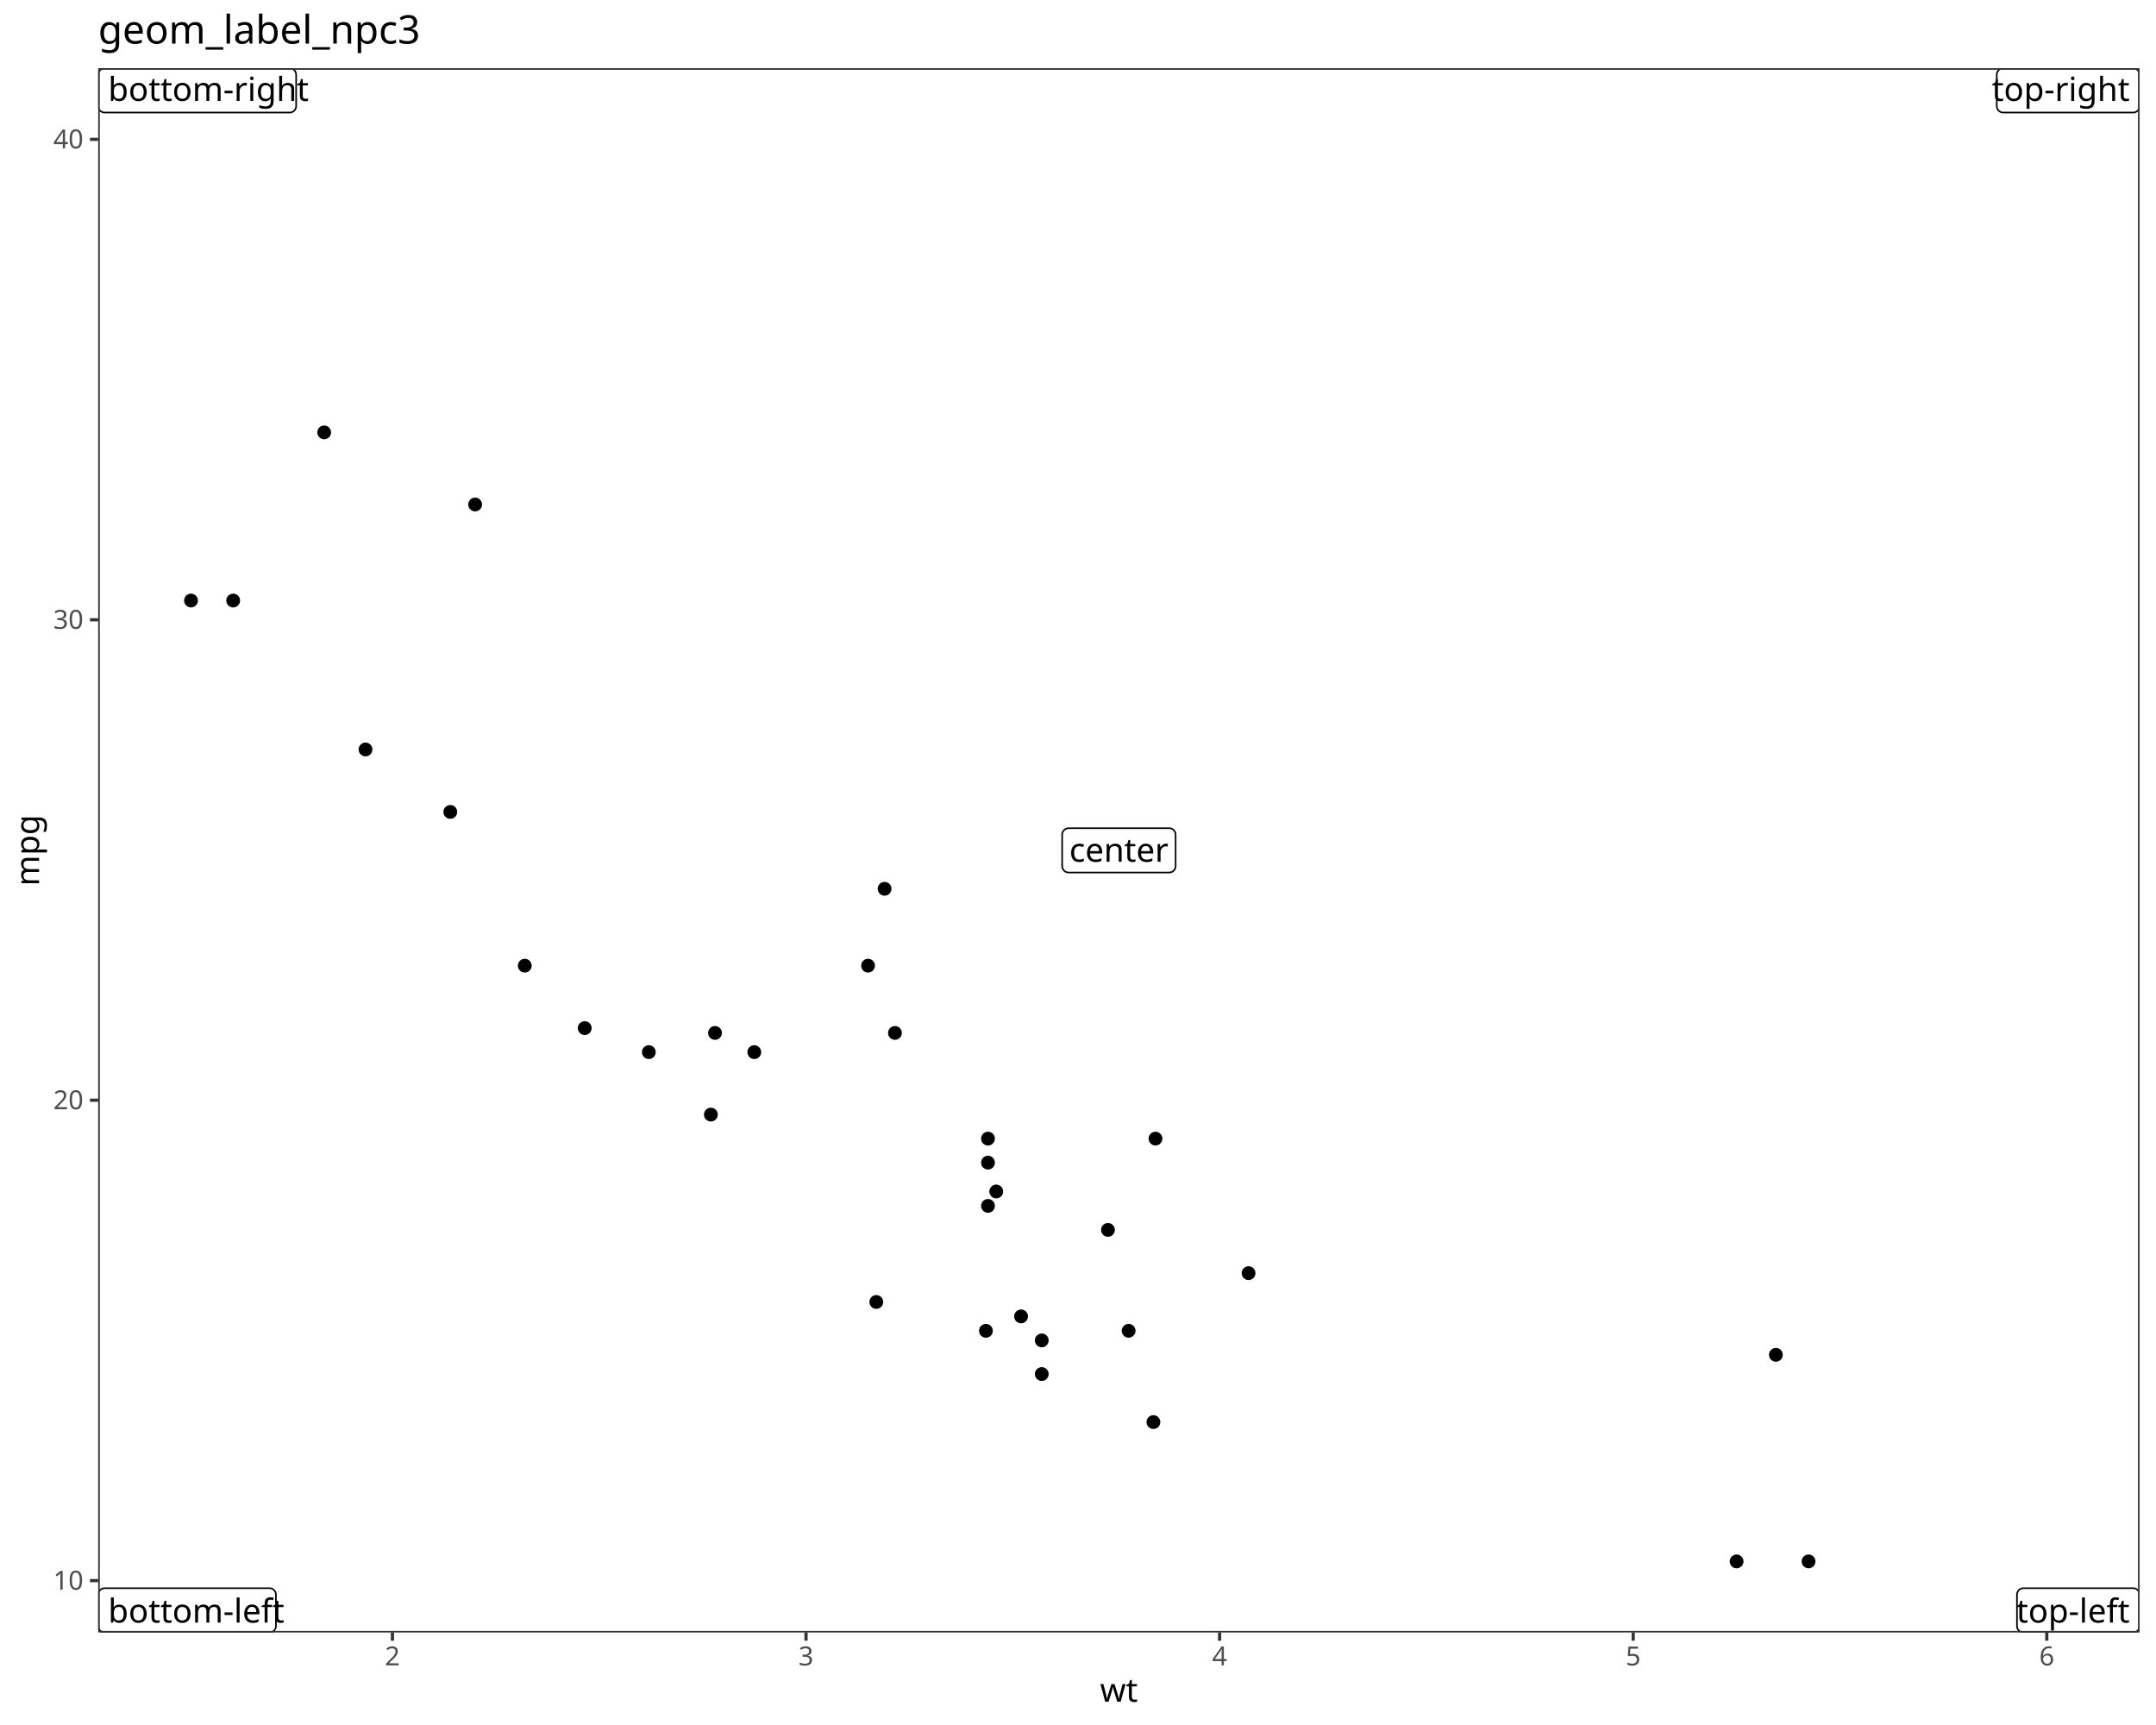
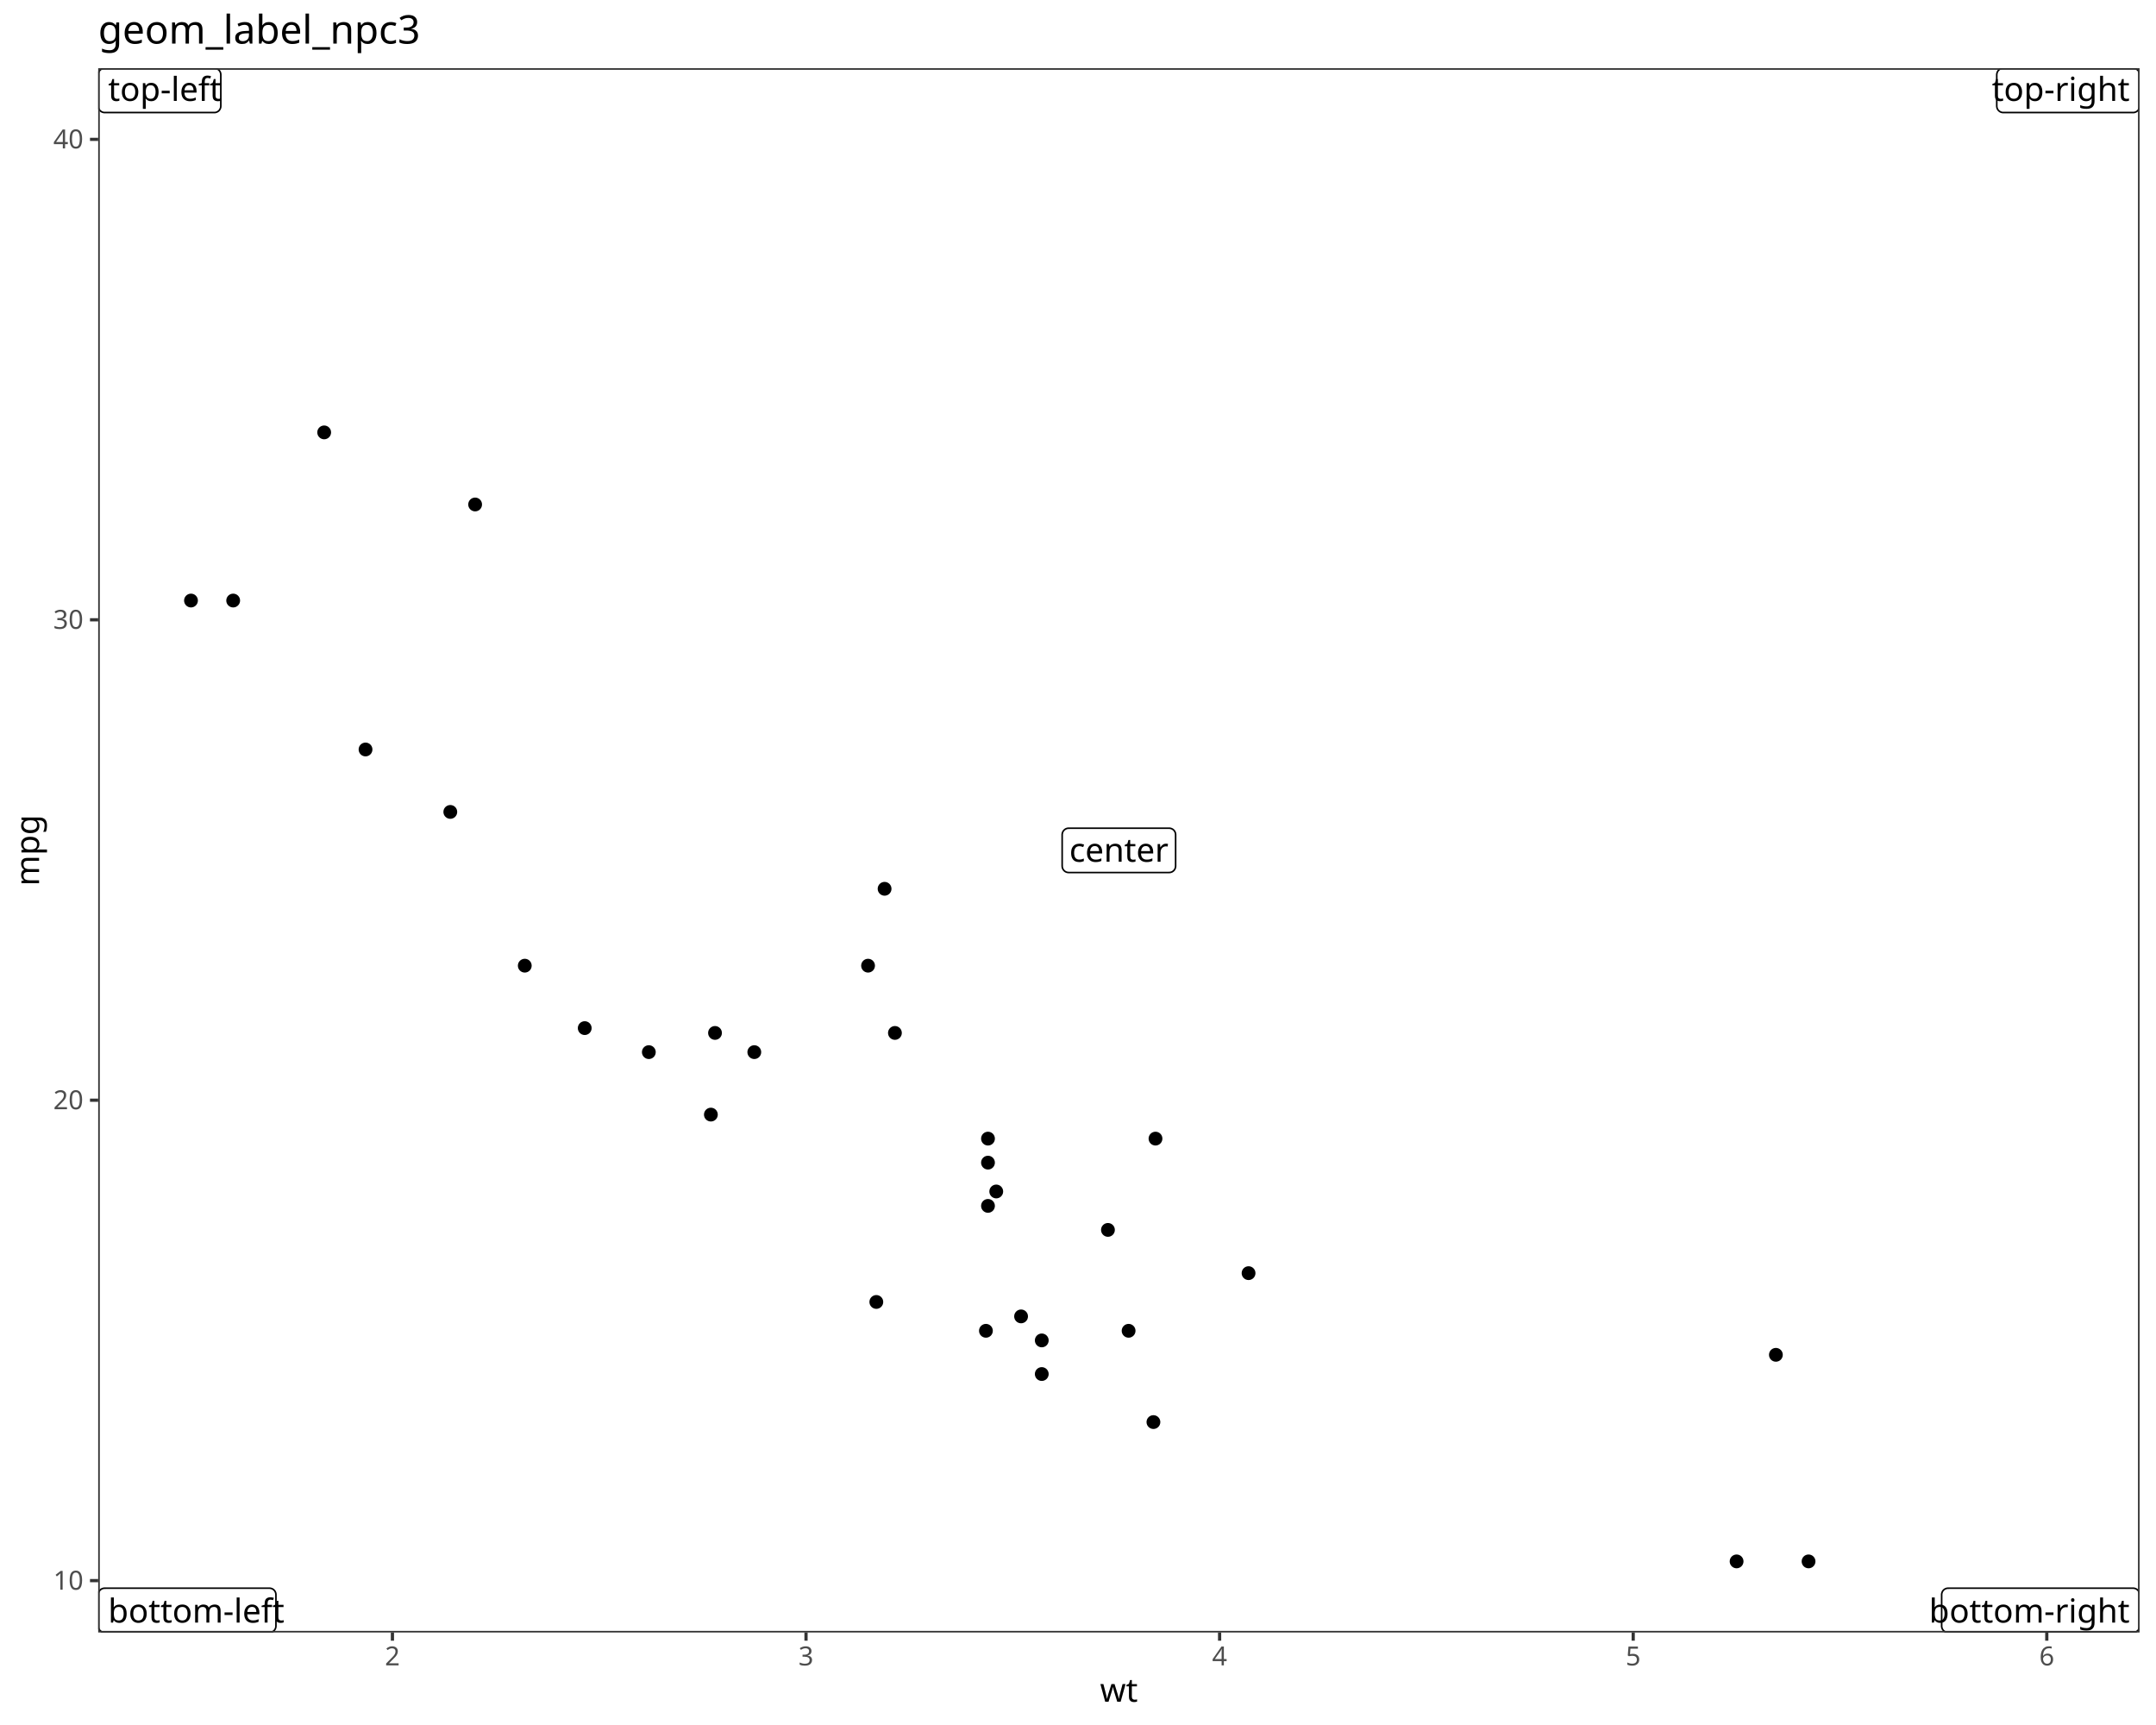
<svg xmlns="http://www.w3.org/2000/svg" class="svglite" data-engine-version="2.0" width="720.00pt" height="576.00pt" viewBox="0 0 720.00 576.00">
  <defs>
    <style type="text/css">
    .svglite line, .svglite polyline, .svglite polygon, .svglite path, .svglite rect, .svglite circle {
      fill: none;
      stroke: #000000;
      stroke-linecap: round;
      stroke-linejoin: round;
      stroke-miterlimit: 10.00;
    }
  </style>
  </defs>
  <rect width="100%" height="100%" style="stroke: none; fill: #FFFFFF;" />
  <defs>
    <clipPath id="cpMC4wMHw3MjAuMDB8MC4wMHw1NzYuMDA=">
      <rect x="0.00" y="0.00" width="720.00" height="576.00" />
    </clipPath>
  </defs>
  <g clip-path="url(#cpMC4wMHw3MjAuMDB8MC4wMHw1NzYuMDA=)">
    <rect x="0.00" y="0.00" width="720.00" height="576.00" style="stroke-width: 1.07; stroke: #FFFFFF; fill: #FFFFFF;" />
  </g>
  <defs>
    <clipPath id="cpMzIuNzl8NzE0LjUyfDIyLjc4fDU0NS4xMQ==">
      <rect x="32.79" y="22.78" width="681.73" height="522.33" />
    </clipPath>
  </defs>
  <g clip-path="url(#cpMzIuNzl8NzE0LjUyfDIyLjc4fDU0NS4xMQ==)">
    <rect x="32.79" y="22.78" width="681.73" height="522.33" style="stroke-width: 1.07; stroke: none; fill: #FFFFFF;" />
    <circle cx="216.68" cy="351.32" r="1.95" style="stroke-width: 0.71; fill: #000000;" />
    <circle cx="251.90" cy="351.32" r="1.95" style="stroke-width: 0.71; fill: #000000;" />
    <circle cx="175.25" cy="322.45" r="1.95" style="stroke-width: 0.71; fill: #000000;" />
    <circle cx="298.86" cy="344.91" r="1.95" style="stroke-width: 0.71; fill: #000000;" />
    <circle cx="329.94" cy="388.22" r="1.95" style="stroke-width: 0.71; fill: #000000;" />
    <circle cx="332.70" cy="397.85" r="1.95" style="stroke-width: 0.71; fill: #000000;" />
    <circle cx="347.90" cy="458.81" r="1.95" style="stroke-width: 0.71; fill: #000000;" />
    <circle cx="295.41" cy="296.78" r="1.95" style="stroke-width: 0.71; fill: #000000;" />
    <circle cx="289.89" cy="322.45" r="1.95" style="stroke-width: 0.71; fill: #000000;" />
    <circle cx="329.94" cy="380.20" r="1.95" style="stroke-width: 0.71; fill: #000000;" />
    <circle cx="329.94" cy="402.66" r="1.95" style="stroke-width: 0.71; fill: #000000;" />
    <circle cx="416.96" cy="425.12" r="1.95" style="stroke-width: 0.71; fill: #000000;" />
    <circle cx="370.00" cy="410.68" r="1.95" style="stroke-width: 0.71; fill: #000000;" />
    <circle cx="376.90" cy="444.37" r="1.95" style="stroke-width: 0.71; fill: #000000;" />
    <circle cx="579.94" cy="521.37" r="1.95" style="stroke-width: 0.71; fill: #000000;" />
    <circle cx="603.97" cy="521.37" r="1.95" style="stroke-width: 0.71; fill: #000000;" />
    <circle cx="593.06" cy="452.39" r="1.95" style="stroke-width: 0.71; fill: #000000;" />
    <circle cx="158.67" cy="168.45" r="1.95" style="stroke-width: 0.71; fill: #000000;" />
    <circle cx="77.87" cy="200.53" r="1.95" style="stroke-width: 0.71; fill: #000000;" />
    <circle cx="108.26" cy="144.38" r="1.95" style="stroke-width: 0.71; fill: #000000;" />
    <circle cx="195.27" cy="343.30" r="1.95" style="stroke-width: 0.71; fill: #000000;" />
    <circle cx="340.99" cy="439.56" r="1.95" style="stroke-width: 0.71; fill: #000000;" />
    <circle cx="329.25" cy="444.37" r="1.95" style="stroke-width: 0.71; fill: #000000;" />
    <circle cx="385.19" cy="474.85" r="1.95" style="stroke-width: 0.71; fill: #000000;" />
    <circle cx="385.88" cy="380.20" r="1.95" style="stroke-width: 0.71; fill: #000000;" />
    <circle cx="122.07" cy="250.26" r="1.95" style="stroke-width: 0.71; fill: #000000;" />
    <circle cx="150.38" cy="271.11" r="1.95" style="stroke-width: 0.71; fill: #000000;" />
    <circle cx="63.78" cy="200.53" r="1.95" style="stroke-width: 0.71; fill: #000000;" />
    <circle cx="292.65" cy="434.74" r="1.95" style="stroke-width: 0.71; fill: #000000;" />
    <circle cx="237.40" cy="372.18" r="1.95" style="stroke-width: 0.71; fill: #000000;" />
    <circle cx="347.90" cy="447.58" r="1.95" style="stroke-width: 0.71; fill: #000000;" />
    <circle cx="238.78" cy="344.91" r="1.95" style="stroke-width: 0.71; fill: #000000;" />
    <polygon points="34.95,545.11 89.99,545.11 89.90,545.11 90.25,545.10 90.59,545.03 90.92,544.90 91.22,544.73 91.49,544.51 91.72,544.25 91.90,543.96 92.04,543.64 92.12,543.30 92.15,542.95 92.15,542.95 92.15,532.47 92.15,532.47 92.12,532.13 92.04,531.79 91.90,531.47 91.72,531.18 91.49,530.92 91.22,530.70 90.92,530.52 90.59,530.40 90.25,530.33 89.99,530.31 34.95,530.31 35.21,530.33 34.87,530.32 34.52,530.36 34.19,530.46 33.87,530.60 33.59,530.80 33.34,531.04 33.13,531.32 32.97,531.63 32.86,531.96 32.80,532.30 32.79,532.47 32.79,542.95 32.80,542.78 32.80,543.13 32.86,543.47 32.97,543.80 33.13,544.11 33.34,544.38 33.59,544.63 33.87,544.82 34.19,544.97 34.52,545.07 34.87,545.11 " style="stroke-width: 0.53; fill: #FFFFFF;" />
    <text x="36.11" y="541.80" style="font-size: 11.04px; font-family: sans;" textLength="52.16px" lengthAdjust="spacingAndGlyphs">bottom-left</text>
-     <polygon points="34.95,37.58 96.74,37.58 96.65,37.58 97.00,37.57 97.34,37.50 97.67,37.37 97.97,37.20 98.24,36.98 98.47,36.72 98.65,36.42 98.79,36.10 98.87,35.77 98.90,35.42 98.90,35.42 98.90,24.94 98.90,24.94 98.87,24.60 98.79,24.26 98.65,23.94 98.47,23.65 98.24,23.39 97.97,23.17 97.67,22.99 97.34,22.87 97.00,22.80 96.74,22.78 34.95,22.78 35.21,22.80 34.87,22.79 34.52,22.83 34.19,22.92 33.87,23.07 33.59,23.27 33.34,23.51 33.13,23.79 32.97,24.10 32.86,24.43 32.80,24.77 32.79,24.94 32.79,35.42 32.80,35.25 32.80,35.59 32.86,35.94 32.97,36.27 33.13,36.58 33.34,36.85 33.59,37.09 33.87,37.29 34.19,37.44 34.52,37.54 34.87,37.58 " style="stroke-width: 0.53; fill: #FFFFFF;" />
-     <text x="36.11" y="33.69" style="font-size: 11.04px; font-family: sans;" textLength="58.91px" lengthAdjust="spacingAndGlyphs">bottom-right</text>
-     <polygon points="675.73,545.11 712.36,545.11 712.27,545.11 712.62,545.10 712.96,545.03 713.29,544.90 713.59,544.73 713.86,544.51 714.09,544.25 714.27,543.96 714.41,543.64 714.49,543.30 714.52,542.95 714.52,542.95 714.52,532.47 714.52,532.47 714.49,532.13 714.41,531.79 714.27,531.47 714.09,531.18 713.86,530.92 713.59,530.70 713.29,530.52 712.96,530.40 712.62,530.33 712.36,530.31 675.73,530.31 675.99,530.33 675.65,530.32 675.30,530.36 674.97,530.46 674.65,530.60 674.37,530.80 674.12,531.04 673.91,531.32 673.75,531.63 673.64,531.96 673.58,532.30 673.57,532.47 673.57,542.95 673.58,542.78 673.58,543.13 673.64,543.47 673.75,543.80 673.91,544.11 674.12,544.38 674.37,544.63 674.65,544.82 674.97,544.97 675.30,545.07 675.65,545.11 " style="stroke-width: 0.53; fill: #FFFFFF;" />
-     <text x="711.21" y="541.80" text-anchor="end" style="font-size: 11.04px; font-family: sans;" textLength="33.75px" lengthAdjust="spacingAndGlyphs">top-left</text>
+     <polygon points="34.95,37.58 71.58,37.58 71.49,37.58 71.84,37.57 72.18,37.50 72.51,37.37 72.81,37.20 73.08,36.98 73.31,36.72 73.49,36.42 73.63,36.10 73.71,35.77 73.74,35.42 73.74,35.42 73.74,24.94 73.74,24.94 73.71,24.60 73.63,24.26 73.49,23.94 73.31,23.65 73.08,23.39 72.81,23.17 72.51,22.99 72.18,22.87 71.84,22.80 71.58,22.78 34.95,22.78 35.21,22.80 34.87,22.79 34.52,22.83 34.19,22.92 33.87,23.07 33.59,23.27 33.34,23.51 33.13,23.79 32.97,24.10 32.86,24.43 32.80,24.77 32.79,24.94 32.79,35.42 32.80,35.25 32.80,35.59 32.86,35.94 32.97,36.27 33.13,36.58 33.34,36.85 33.59,37.09 33.87,37.29 34.19,37.44 34.52,37.54 34.87,37.58 " style="stroke-width: 0.53; fill: #FFFFFF;" />
+     <text x="36.11" y="33.69" style="font-size: 11.04px; font-family: sans;" textLength="33.75px" lengthAdjust="spacingAndGlyphs">top-left</text>
+     <polygon points="650.58,545.11 712.36,545.11 712.27,545.11 712.62,545.10 712.96,545.03 713.29,544.90 713.59,544.73 713.86,544.51 714.09,544.25 714.27,543.96 714.41,543.64 714.49,543.30 714.52,542.95 714.52,542.95 714.52,532.47 714.52,532.47 714.49,532.13 714.41,531.79 714.27,531.47 714.09,531.18 713.86,530.92 713.59,530.70 713.29,530.52 712.96,530.40 712.62,530.33 712.36,530.31 650.58,530.31 650.84,530.33 650.49,530.32 650.14,530.36 649.81,530.46 649.50,530.60 649.21,530.80 648.96,531.04 648.75,531.32 648.59,531.63 648.48,531.96 648.42,532.30 648.42,532.47 648.42,542.95 648.42,542.78 648.42,543.13 648.48,543.47 648.59,543.80 648.75,544.11 648.96,544.38 649.21,544.63 649.50,544.82 649.81,544.97 650.14,545.07 650.49,545.11 " style="stroke-width: 0.53; fill: #FFFFFF;" />
+     <text x="711.21" y="541.80" text-anchor="end" style="font-size: 11.04px; font-family: sans;" textLength="58.91px" lengthAdjust="spacingAndGlyphs">bottom-right</text>
    <polygon points="668.98,37.58 712.36,37.58 712.27,37.58 712.62,37.57 712.96,37.50 713.29,37.37 713.59,37.20 713.86,36.98 714.09,36.72 714.27,36.42 714.41,36.10 714.49,35.77 714.52,35.42 714.52,35.42 714.52,24.94 714.52,24.94 714.49,24.60 714.41,24.26 714.27,23.94 714.09,23.65 713.86,23.39 713.59,23.17 713.29,22.99 712.96,22.87 712.62,22.80 712.36,22.78 668.98,22.78 669.24,22.80 668.90,22.79 668.55,22.83 668.22,22.92 667.90,23.07 667.62,23.27 667.37,23.51 667.16,23.79 667.00,24.10 666.89,24.43 666.83,24.77 666.82,24.94 666.82,35.42 666.83,35.25 666.83,35.59 666.89,35.94 667.00,36.27 667.16,36.58 667.37,36.85 667.62,37.09 667.90,37.29 668.22,37.44 668.55,37.54 668.90,37.58 " style="stroke-width: 0.53; fill: #FFFFFF;" />
    <text x="711.21" y="33.69" text-anchor="end" style="font-size: 11.04px; font-family: sans;" textLength="40.50px" lengthAdjust="spacingAndGlyphs">top-right</text>
    <polygon points="356.87,291.35 390.44,291.35 390.35,291.34 390.70,291.33 391.04,291.26 391.37,291.14 391.67,290.96 391.94,290.74 392.17,290.48 392.35,290.19 392.49,289.87 392.57,289.53 392.60,289.19 392.60,289.19 392.60,278.71 392.60,278.71 392.57,278.36 392.49,278.03 392.35,277.71 392.17,277.41 391.94,277.15 391.67,276.93 391.37,276.76 391.04,276.63 390.70,276.56 390.44,276.55 356.87,276.55 357.13,276.56 356.79,276.55 356.44,276.59 356.11,276.69 355.79,276.84 355.51,277.04 355.26,277.28 355.05,277.55 354.89,277.86 354.78,278.19 354.72,278.54 354.71,278.71 354.71,289.19 354.72,289.01 354.72,289.36 354.78,289.70 354.89,290.03 355.05,290.34 355.26,290.62 355.51,290.86 355.79,291.06 356.11,291.21 356.44,291.30 356.79,291.34 " style="stroke-width: 0.53; fill: #FFFFFF;" />
    <text x="373.66" y="287.75" text-anchor="middle" style="font-size: 11.04px; font-family: sans;" textLength="30.69px" lengthAdjust="spacingAndGlyphs">center</text>
    <rect x="32.79" y="22.78" width="681.73" height="522.33" style="stroke-width: 1.07; stroke: #333333;" />
  </g>
  <g clip-path="url(#cpMC4wMHw3MjAuMDB8MC4wMHw1NzYuMDA=)">
    <text x="27.86" y="530.82" text-anchor="end" style="font-size: 8.80px; fill: #4D4D4D; font-family: sans;" textLength="9.79px" lengthAdjust="spacingAndGlyphs">10</text>
    <text x="27.86" y="370.39" text-anchor="end" style="font-size: 8.80px; fill: #4D4D4D; font-family: sans;" textLength="9.79px" lengthAdjust="spacingAndGlyphs">20</text>
    <text x="27.86" y="209.97" text-anchor="end" style="font-size: 8.80px; fill: #4D4D4D; font-family: sans;" textLength="9.79px" lengthAdjust="spacingAndGlyphs">30</text>
    <text x="27.86" y="49.55" text-anchor="end" style="font-size: 8.80px; fill: #4D4D4D; font-family: sans;" textLength="9.79px" lengthAdjust="spacingAndGlyphs">40</text>
    <polyline points="30.05,527.79 32.79,527.79 " style="stroke-width: 1.07; stroke: #333333; stroke-linecap: butt;" />
    <polyline points="30.05,367.37 32.79,367.37 " style="stroke-width: 1.07; stroke: #333333; stroke-linecap: butt;" />
    <polyline points="30.05,206.95 32.79,206.95 " style="stroke-width: 1.07; stroke: #333333; stroke-linecap: butt;" />
    <polyline points="30.05,46.53 32.79,46.53 " style="stroke-width: 1.07; stroke: #333333; stroke-linecap: butt;" />
    <polyline points="131.05,547.85 131.05,545.11 " style="stroke-width: 1.07; stroke: #333333; stroke-linecap: butt;" />
    <polyline points="269.17,547.85 269.17,545.11 " style="stroke-width: 1.07; stroke: #333333; stroke-linecap: butt;" />
    <polyline points="407.29,547.85 407.29,545.11 " style="stroke-width: 1.07; stroke: #333333; stroke-linecap: butt;" />
    <polyline points="545.41,547.85 545.41,545.11 " style="stroke-width: 1.07; stroke: #333333; stroke-linecap: butt;" />
    <polyline points="683.53,547.85 683.53,545.11 " style="stroke-width: 1.07; stroke: #333333; stroke-linecap: butt;" />
    <text x="131.05" y="556.10" text-anchor="middle" style="font-size: 8.80px; fill: #4D4D4D; font-family: sans;" textLength="4.89px" lengthAdjust="spacingAndGlyphs">2</text>
    <text x="269.17" y="556.10" text-anchor="middle" style="font-size: 8.80px; fill: #4D4D4D; font-family: sans;" textLength="4.89px" lengthAdjust="spacingAndGlyphs">3</text>
    <text x="407.29" y="556.10" text-anchor="middle" style="font-size: 8.80px; fill: #4D4D4D; font-family: sans;" textLength="4.89px" lengthAdjust="spacingAndGlyphs">4</text>
    <text x="545.41" y="556.10" text-anchor="middle" style="font-size: 8.80px; fill: #4D4D4D; font-family: sans;" textLength="4.89px" lengthAdjust="spacingAndGlyphs">5</text>
    <text x="683.53" y="556.10" text-anchor="middle" style="font-size: 8.80px; fill: #4D4D4D; font-family: sans;" textLength="4.89px" lengthAdjust="spacingAndGlyphs">6</text>
    <text x="373.66" y="568.24" text-anchor="middle" style="font-size: 11.00px; font-family: sans;" textLength="11.00px" lengthAdjust="spacingAndGlyphs">wt</text>
    <text transform="translate(13.05,283.95) rotate(-90)" text-anchor="middle" style="font-size: 11.00px; font-family: sans;" textLength="21.40px" lengthAdjust="spacingAndGlyphs">mpg</text>
    <text x="32.79" y="14.56" style="font-size: 13.20px; font-family: sans;" textLength="104.23px" lengthAdjust="spacingAndGlyphs">geom_label_npc3</text>
  </g>
</svg>
